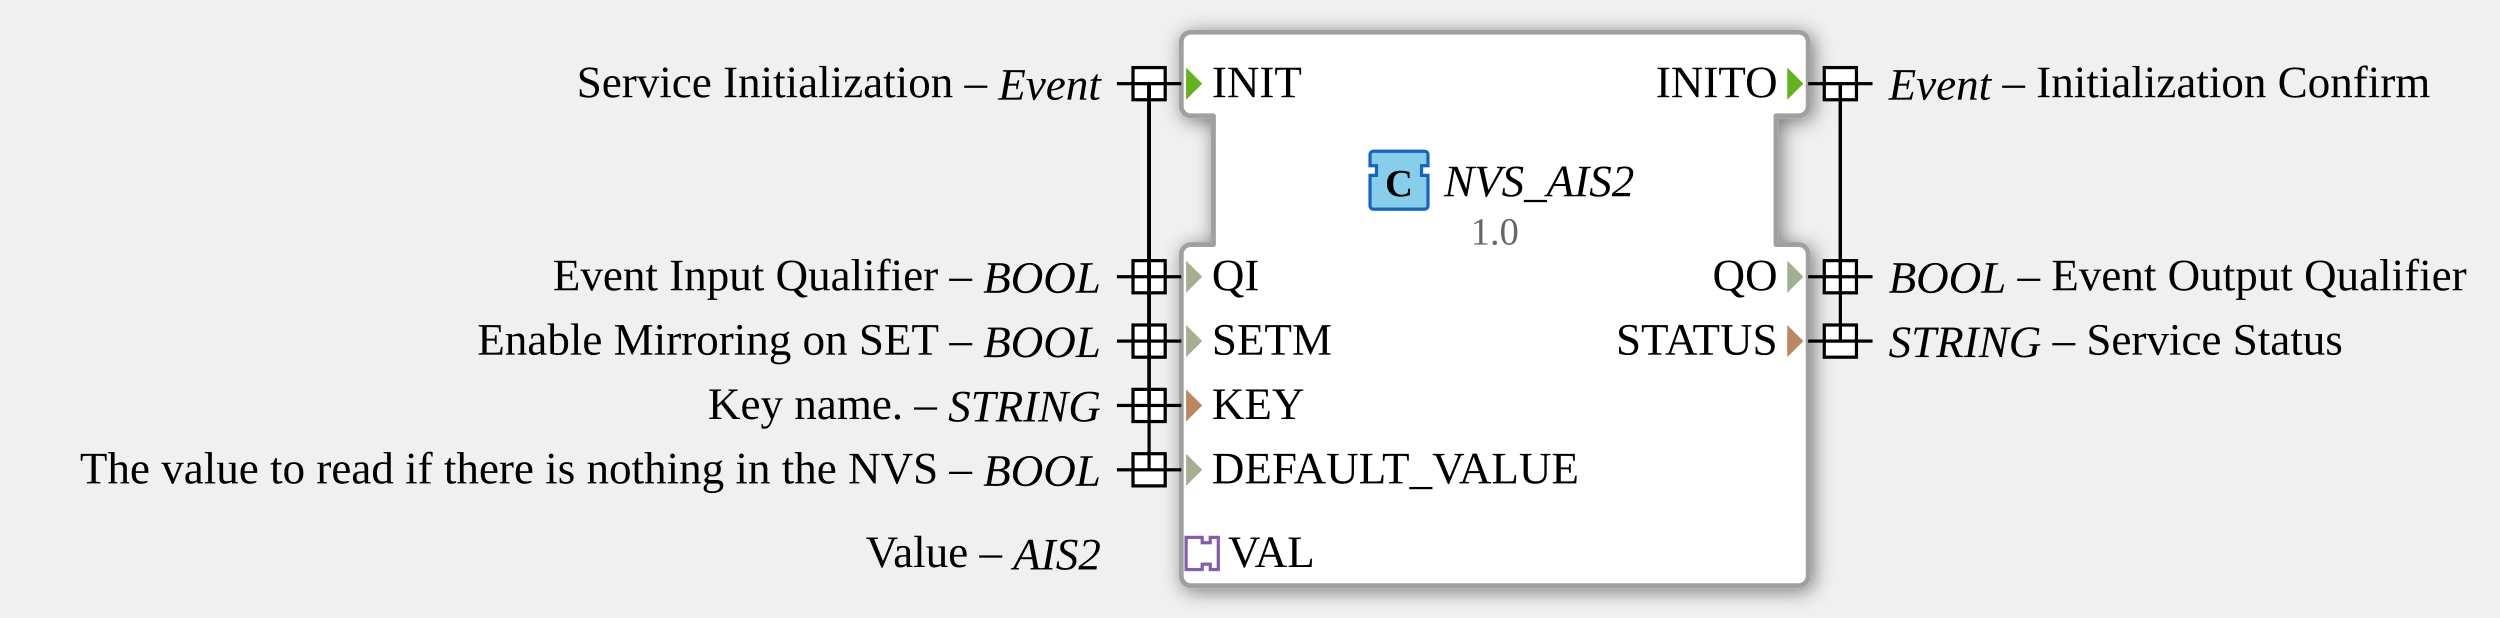
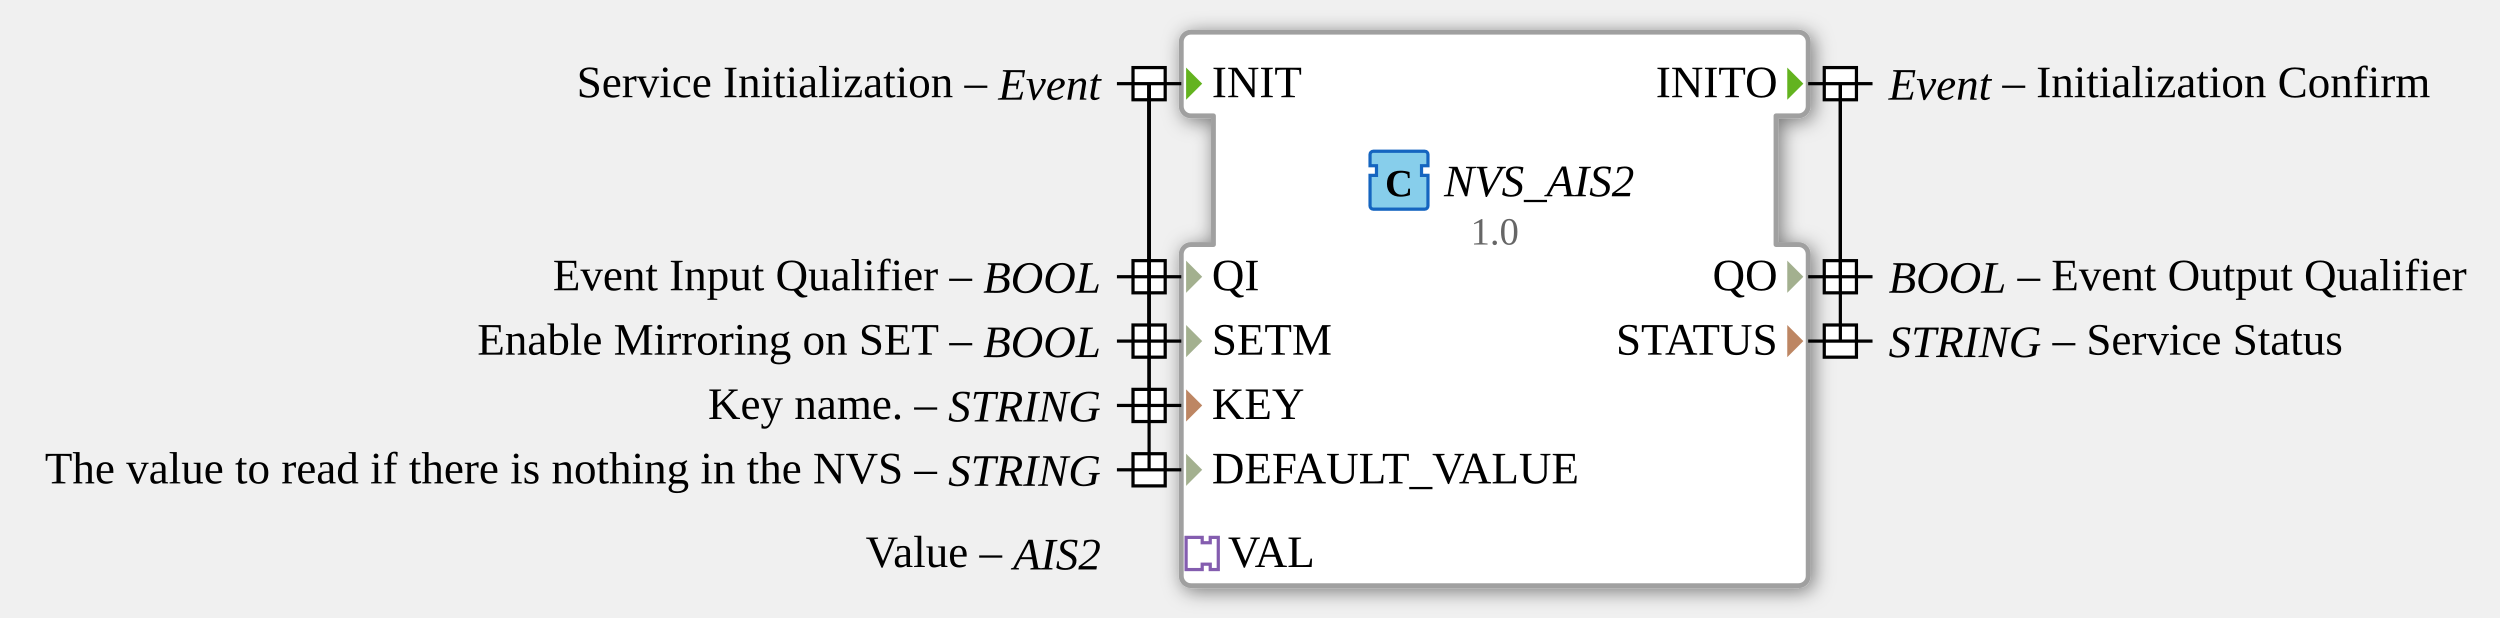
<svg xmlns="http://www.w3.org/2000/svg" viewBox="0 0 776.919 192.0" width="776.919" height="192.0">
  <style>
    @font-face {
      font-family: "TGL";
      src: local("TGL 0-17_std"), local("TGL 0-17"), local("TGL 0-17 alt"), url("../../../../../_static/fonts/TGL-0-17_std.ttf") format("truetype");
      font-style: normal;
      font-weight: normal;
    }
    @font-face {
      font-family: "TGL";
      src: local("TGL 0-16_std"), local("TGL 0-16"), url("../../../../../_static/fonts/TGL-0-16_std.ttf") format("truetype");
      font-style: italic;
      font-weight: normal;
    }
  </style>
  <defs>
    <filter id="dropShadow" x="-20%" y="-20%" width="140%" height="140%">
      <feGaussianBlur in="SourceAlpha" stdDeviation="3" result="blur" />
      <feOffset in="blur" dx="1" dy="1" result="offsetBlur" />
      <feFlood flood-color="#000000" flood-opacity="0.5" result="shadowColor" />
      <feComposite in="shadowColor" in2="offsetBlur" operator="in" result="shadow" />
      <feMerge>
        <feMergeNode in="shadow" />
        <feMergeNode in="SourceGraphic" />
      </feMerge>
    </filter>
  </defs>
  <g transform="translate(367.1035, 10)">
    <path d="M 3 0             L 191.818 0             A 3 3 0 0 1 194.818 3             L 194.818 23.0             A 3 3 0 0 1 191.818 26.0             L 184.818 26.0             L 184.818 66.0             L 191.818 66.0             A 3 3 0 0 1 194.818 69.0             L 194.818 169.0             A 3 3 0 0 1 191.818 172.0             L 3 172.0             A 3 3 0 0 1 0 169.0             L 0 69.0             A 3 3 0 0 1 3 66.0             L 10 66.0             L 10 26.0             L 3 26.0             A 3 3 0 0 1 0 23.0             L 0 3             A 3 3 0 0 1 3 0             Z" fill="#FFFFFF" stroke="#A0A0A0" stroke-width="1.5" stroke-linejoin="round" filter="url(#dropShadow)" />
    <polygon points="1.5,11.0 6.5,16.0 1.5,21.0" fill="#63B31F" />
    <text x="9.5" y="17.0" font-family="TGL, 'Times New Roman', Times, serif" font-size="14" fill="#000000" dominant-baseline="middle">INIT</text>
    <polygon points="188.318,11.0 193.318,16.0 188.318,21.0" fill="#63B31F" />
    <text x="185.318" y="17.0" font-family="TGL, 'Times New Roman', Times, serif" font-size="14" fill="#000000" text-anchor="end" dominant-baseline="middle">INITO</text>
    <path d="M 59.661 37.0             L 75.661 37.0             A 1 1 0 0 1 76.661 38.0             L 76.661 41.5             L 74.661 41.5             L 74.661 44.5             L 76.661 44.5             L 76.661 54.0             A 1 1 0 0 1 75.661 55.0             L 59.661 55.0             A 1 1 0 0 1 58.661 54.0             L 58.661 44.5             L 60.661 44.5             L 60.661 41.5             L 58.661 41.5             L 58.661 38.0             A 1 1 0 0 1 59.661 37.0             Z" fill="#87CEEB" stroke="#1565C0" stroke-width="1" />
    <text x="67.661" y="51.0" font-family="TGL, 'Times New Roman', Times, serif" font-size="12" font-weight="bold" fill="#000000" text-anchor="middle">C</text>
    <text x="81.661" y="51.0" font-family="TGL, 'Times New Roman', Times, serif" font-size="14" fill="#000000" font-style="italic">NVS_AIS2</text>
    <text x="97.409" y="66.0" font-family="TGL, 'Times New Roman', Times, serif" font-size="12" fill="#666666" text-anchor="middle">1.0</text>
    <polygon points="1.5,71.0 6.5,76.0 1.5,81.0" fill="#A3B08F" />
    <text x="9.5" y="77.0" font-family="TGL, 'Times New Roman', Times, serif" font-size="14" fill="#000000" dominant-baseline="middle">QI</text>
    <polygon points="1.5,91.0 6.5,96.0 1.5,101.0" fill="#A3B08F" />
    <text x="9.5" y="97.0" font-family="TGL, 'Times New Roman', Times, serif" font-size="14" fill="#000000" dominant-baseline="middle">SETM</text>
    <polygon points="1.5,111.0 6.5,116.0 1.5,121.0" fill="#BD8663" />
    <text x="9.5" y="117.0" font-family="TGL, 'Times New Roman', Times, serif" font-size="14" fill="#000000" dominant-baseline="middle">KEY</text>
    <polygon points="1.5,131.0 6.5,136.0 1.5,141.0" fill="#A3B08F" />
    <text x="9.5" y="137.0" font-family="TGL, 'Times New Roman', Times, serif" font-size="14" fill="#000000" dominant-baseline="middle">DEFAULT_VALUE</text>
    <polygon points="188.318,71.0 193.318,76.0 188.318,81.0" fill="#A3B08F" />
    <text x="185.318" y="77.0" font-family="TGL, 'Times New Roman', Times, serif" font-size="14" fill="#000000" text-anchor="end" dominant-baseline="middle">QO</text>
    <polygon points="188.318,91.0 193.318,96.0 188.318,101.0" fill="#BD8663" />
    <text x="185.318" y="97.0" font-family="TGL, 'Times New Roman', Times, serif" font-size="14" fill="#000000" text-anchor="end" dominant-baseline="middle">STATUS</text>
    <path d="M 1.5 157.0             L 6.5 157.0             L 6.5 158.667             L 9.0 158.667             L 9.0 157.0             L 11.5 157.0             L 11.5 167.0             L 9.0 167.0             L 9.0 165.333             L 6.5 165.333             L 6.5 167.0             L 1.5 167.0             Z" fill="none" stroke="#845DAF" stroke-width="1" />
    <text x="14.5" y="163.0" font-family="TGL, 'Times New Roman', Times, serif" font-size="14" fill="#000000" dominant-baseline="middle">VAL</text>
    <rect x="-15" y="11.0" width="10" height="10" fill="#FFFFFF" stroke="#000000" stroke-width="1" />
    <rect x="-15" y="71.0" width="10" height="10" fill="#FFFFFF" stroke="#000000" stroke-width="1" />
    <line x1="-10.0" y1="16.0" x2="-10.0" y2="76.0" stroke="#000000" stroke-width="1" />
    <rect x="-15" y="91.0" width="10" height="10" fill="#FFFFFF" stroke="#000000" stroke-width="1" />
    <line x1="-10.0" y1="16.0" x2="-10.0" y2="96.0" stroke="#000000" stroke-width="1" />
    <rect x="-15" y="111.0" width="10" height="10" fill="#FFFFFF" stroke="#000000" stroke-width="1" />
    <line x1="-10.0" y1="16.0" x2="-10.0" y2="116.0" stroke="#000000" stroke-width="1" />
    <rect x="-15" y="131.0" width="10" height="10" fill="#FFFFFF" stroke="#000000" stroke-width="1" />
    <line x1="-10.0" y1="16.0" x2="-10.0" y2="136.0" stroke="#000000" stroke-width="1" />
    <rect x="199.818" y="11.0" width="10" height="10" fill="#FFFFFF" stroke="#000000" stroke-width="1" />
    <rect x="199.818" y="71.0" width="10" height="10" fill="#FFFFFF" stroke="#000000" stroke-width="1" />
    <line x1="204.818" y1="16.0" x2="204.818" y2="76.0" stroke="#000000" stroke-width="1" />
    <rect x="199.818" y="91.0" width="10" height="10" fill="#FFFFFF" stroke="#000000" stroke-width="1" />
    <line x1="204.818" y1="16.0" x2="204.818" y2="96.0" stroke="#000000" stroke-width="1" />
    <line x1="0" y1="16.0" x2="-20" y2="16.0" stroke="#000000" stroke-width="1" />
    <line x1="0" y1="76.0" x2="-20" y2="76.0" stroke="#000000" stroke-width="1" />
    <line x1="0" y1="96.0" x2="-20" y2="96.0" stroke="#000000" stroke-width="1" />
    <line x1="0" y1="116.0" x2="-20" y2="116.0" stroke="#000000" stroke-width="1" />
    <line x1="0" y1="136.0" x2="-20" y2="136.0" stroke="#000000" stroke-width="1" />
    <line x1="194.818" y1="16.0" x2="214.818" y2="16.0" stroke="#000000" stroke-width="1" />
    <line x1="194.818" y1="76.0" x2="214.818" y2="76.0" stroke="#000000" stroke-width="1" />
    <line x1="194.818" y1="96.0" x2="214.818" y2="96.0" stroke="#000000" stroke-width="1" />
    <text x="-25" y="17.0" font-family="TGL, 'Times New Roman', Times, serif" font-size="14" fill="#000000" text-anchor="end" dominant-baseline="middle">Service Initialization – <tspan font-family="TGL, 'Times New Roman', Times, serif" font-style="italic" dominant-baseline="middle">Event</tspan>
    </text>
    <text x="219.818" y="17.0" font-family="TGL, 'Times New Roman', Times, serif" font-size="14" fill="#000000" dominant-baseline="middle">
      <tspan font-family="TGL, 'Times New Roman', Times, serif" font-style="italic" dominant-baseline="middle">Event</tspan> – Initialization Confirm</text>
    <text x="-25" y="77.0" font-family="TGL, 'Times New Roman', Times, serif" font-size="14" fill="#000000" text-anchor="end" dominant-baseline="middle">Event Input Qualifier – <tspan font-family="TGL, 'Times New Roman', Times, serif" font-style="italic" dominant-baseline="middle">BOOL</tspan>
    </text>
    <text x="-25" y="97.0" font-family="TGL, 'Times New Roman', Times, serif" font-size="14" fill="#000000" text-anchor="end" dominant-baseline="middle">Enable Mirroring on SET – <tspan font-family="TGL, 'Times New Roman', Times, serif" font-style="italic" dominant-baseline="middle">BOOL</tspan>
    </text>
    <text x="-25" y="117.0" font-family="TGL, 'Times New Roman', Times, serif" font-size="14" fill="#000000" text-anchor="end" dominant-baseline="middle">Key name. – <tspan font-family="TGL, 'Times New Roman', Times, serif" font-style="italic" dominant-baseline="middle">STRING</tspan>
    </text>
-     <text x="-25" y="137.0" font-family="TGL, 'Times New Roman', Times, serif" font-size="14" fill="#000000" text-anchor="end" dominant-baseline="middle">The value to read if there is nothing in the NVS – <tspan font-family="TGL, 'Times New Roman', Times, serif" font-style="italic" dominant-baseline="middle">BOOL</tspan>
+     <text x="-25" y="137.0" font-family="TGL, 'Times New Roman', Times, serif" font-size="14" fill="#000000" text-anchor="end" dominant-baseline="middle">The value to read if there is nothing in the NVS – <tspan font-family="TGL, 'Times New Roman', Times, serif" font-style="italic" dominant-baseline="middle">STRING</tspan>
    </text>
    <text x="219.818" y="77.0" font-family="TGL, 'Times New Roman', Times, serif" font-size="14" fill="#000000" dominant-baseline="middle">
      <tspan font-family="TGL, 'Times New Roman', Times, serif" font-style="italic" dominant-baseline="middle">BOOL</tspan> – Event Output Qualifier</text>
    <text x="219.818" y="97.0" font-family="TGL, 'Times New Roman', Times, serif" font-size="14" fill="#000000" dominant-baseline="middle">
      <tspan font-family="TGL, 'Times New Roman', Times, serif" font-style="italic" dominant-baseline="middle">STRING</tspan> – Service Status</text>
    <text x="-25" y="163.0" font-family="TGL, 'Times New Roman', Times, serif" font-size="14" fill="#000000" text-anchor="end" dominant-baseline="middle">Value – <tspan font-family="TGL, 'Times New Roman', Times, serif" font-style="italic" dominant-baseline="middle">AIS2</tspan>
    </text>
  </g>
</svg>
